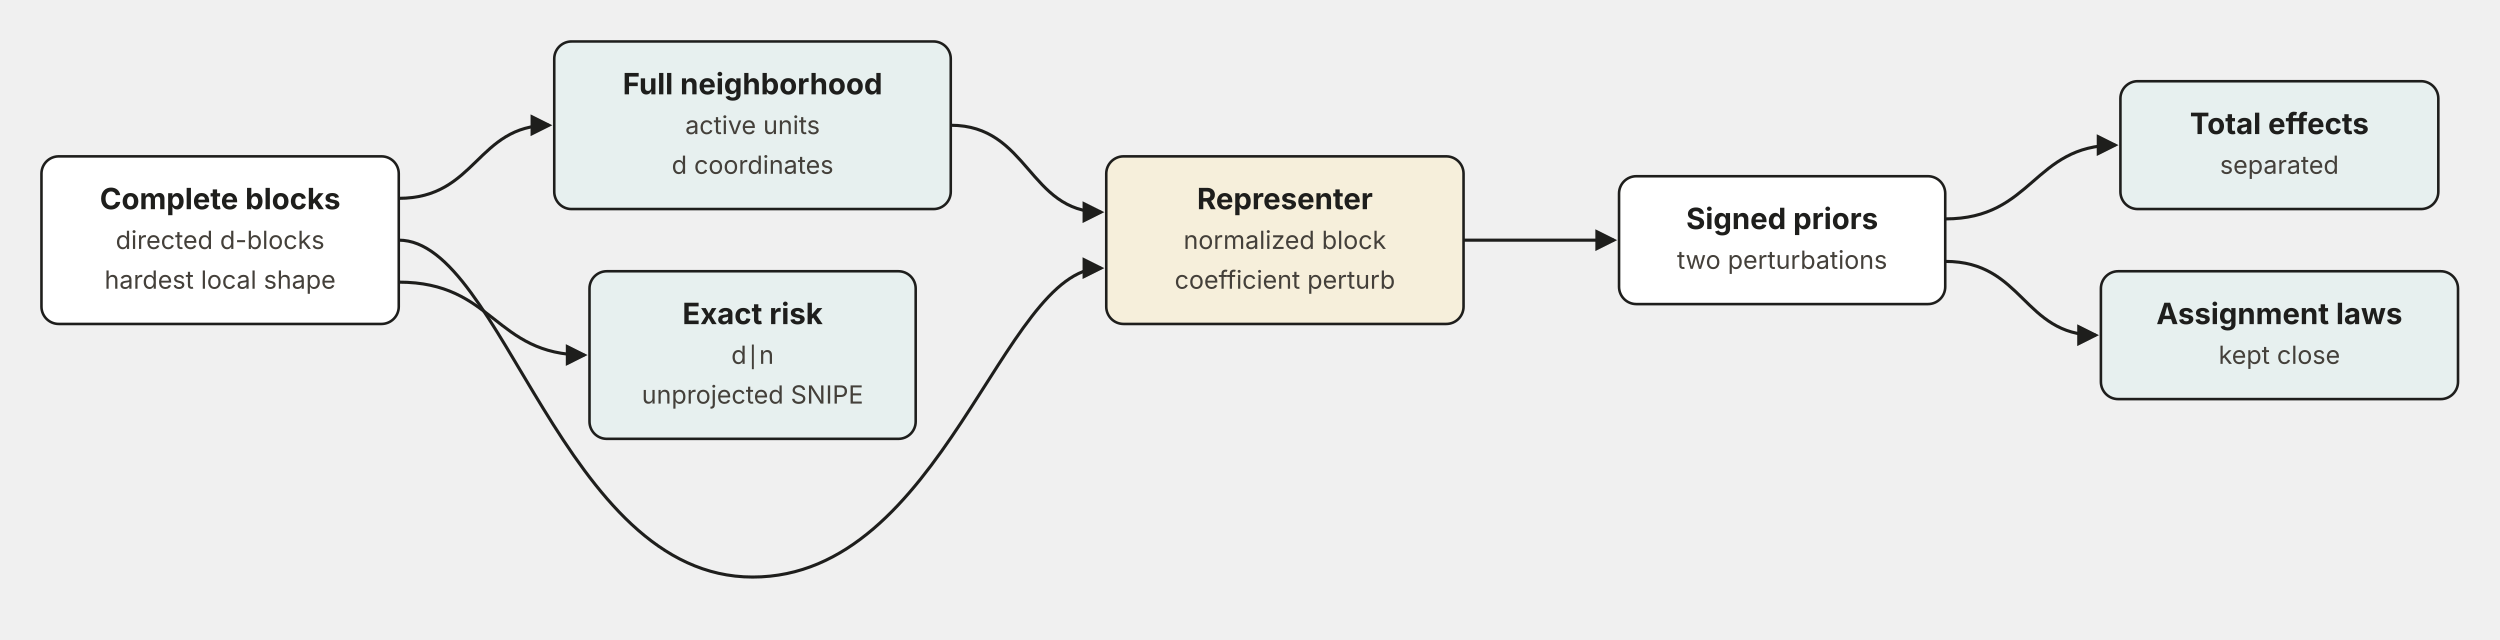
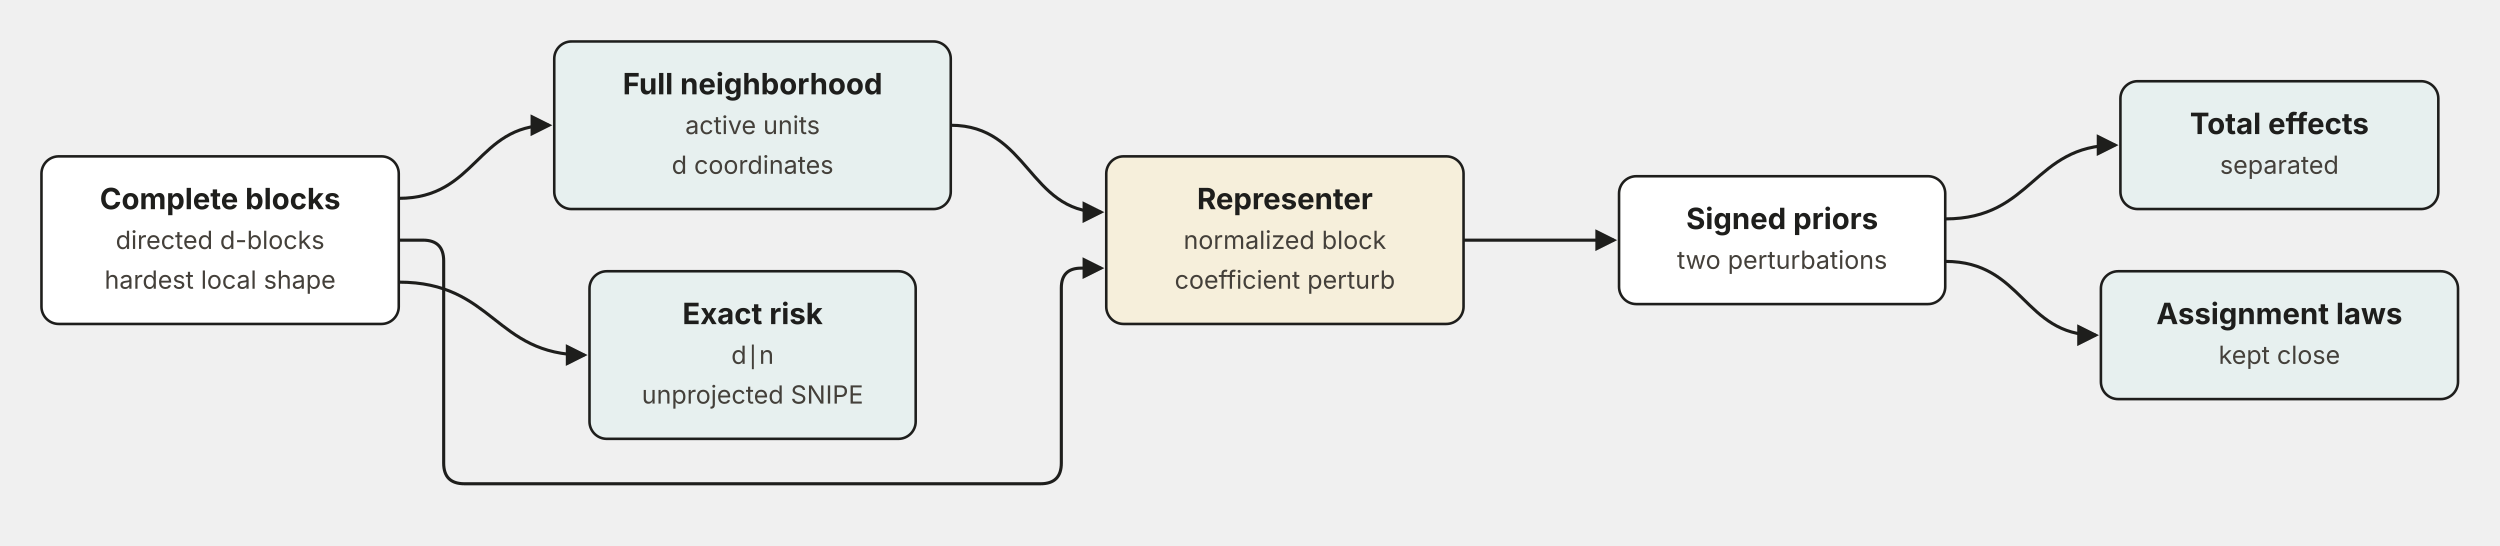
- <svg xmlns="http://www.w3.org/2000/svg" viewBox="0 0 1447 370" role="img">
+ <svg xmlns="http://www.w3.org/2000/svg" viewBox="0 0 1447 316" role="img">
  <defs>
    <marker id="arr" viewBox="0 0 10 10" refX="8.5" refY="5" markerWidth="7" markerHeight="7" orient="auto-start-reverse">
      <path d="M 0 0 L 10 5 L 0 10 z" fill="#1e1e1c" />
    </marker>
  </defs>
  <path d="M 230.8 114.8 C 275.8 114.8, 275.8 72.5, 317.8 72.5" fill="none" stroke="#1e1e1c" stroke-width="1.8" marker-end="url(#arr)" />
  <path d="M 550.3 72.5 C 595.3 72.5, 595.3 122.8, 637.3 122.8" fill="none" stroke="#1e1e1c" stroke-width="1.8" marker-end="url(#arr)" />
-   <path d="M 230.8 139 C 290.8 139, 325.6 334, 435.6 334 C 545.6 334, 580.3 155.2, 637.3 155.2" fill="none" stroke="#1e1e1c" stroke-width="1.8" marker-end="url(#arr)" />
+   <path d="M 230.8 139 L 244.8 139 Q 256.8 139, 256.8 151 L 256.8 268 Q 256.8 280, 268.8 280 L 602.3 280 Q 614.3 280, 614.3 268 L 614.3 166.7 Q 614.3 155.2, 625.8 155.2 L 637.3 155.2" fill="none" stroke="#1e1e1c" stroke-width="1.8" marker-end="url(#arr)" />
  <path d="M 847.1 139 C 871.1 139, 913.1 139, 934.1 139" fill="none" stroke="#1e1e1c" stroke-width="1.8" marker-end="url(#arr)" />
  <path d="M 1126 126.7 C 1176.7 126.7, 1176.7 84, 1224.3 84" fill="none" stroke="#1e1e1c" stroke-width="1.8" marker-end="url(#arr)" />
  <path d="M 1126 151.3 C 1171 151.3, 1171 194, 1213 194" fill="none" stroke="#1e1e1c" stroke-width="1.8" marker-end="url(#arr)" />
  <path d="M 230.8 163.3 C 286 163.3, 286 205.5, 338.2 205.5" fill="none" stroke="#1e1e1c" stroke-width="1.8" marker-end="url(#arr)" />
  <rect x="24" y="90.5" width="206.8" height="97" rx="10" fill="#ffffff" stroke="#1e1e1c" stroke-width="1.5" />
  <text stroke="none" x="127.4" y="121.1" text-anchor="middle" font-family="Inter, Arial, sans-serif" font-size="17" font-weight="700" fill="#1e1e1c">Complete blocks</text>
  <text stroke="none" x="127.4" y="144.1" text-anchor="middle" font-family="Inter, Arial, sans-serif" font-size="14.5" fill="#44403a">directed d-blocks</text>
  <text stroke="none" x="127.4" y="167.1" text-anchor="middle" font-family="Inter, Arial, sans-serif" font-size="14.5" fill="#44403a">hardest local shape</text>
  <rect x="320.8" y="24" width="229.5" height="97" rx="10" fill="#e7f0ef" stroke="#1e1e1c" stroke-width="1.5" />
  <text stroke="none" x="435.6" y="54.6" text-anchor="middle" font-family="Inter, Arial, sans-serif" font-size="17" font-weight="700" fill="#1e1e1c">Full neighborhood</text>
  <text stroke="none" x="435.6" y="77.6" text-anchor="middle" font-family="Inter, Arial, sans-serif" font-size="14.5" fill="#44403a">active units</text>
  <text stroke="none" x="435.6" y="100.6" text-anchor="middle" font-family="Inter, Arial, sans-serif" font-size="14.5" fill="#44403a">d coordinates</text>
  <rect x="640.3" y="90.5" width="206.8" height="97" rx="10" fill="#f6efdb" stroke="#1e1e1c" stroke-width="1.5" />
  <text stroke="none" x="743.7" y="121.1" text-anchor="middle" font-family="Inter, Arial, sans-serif" font-size="17" font-weight="700" fill="#1e1e1c">Representer</text>
  <text stroke="none" x="743.7" y="144.1" text-anchor="middle" font-family="Inter, Arial, sans-serif" font-size="14.5" fill="#44403a">normalized block</text>
  <text stroke="none" x="743.7" y="167.1" text-anchor="middle" font-family="Inter, Arial, sans-serif" font-size="14.5" fill="#44403a">coefficient perturb</text>
  <rect x="937.1" y="102" width="188.8" height="74" rx="10" fill="#ffffff" stroke="#1e1e1c" stroke-width="1.5" />
  <text stroke="none" x="1031.5" y="132.6" text-anchor="middle" font-family="Inter, Arial, sans-serif" font-size="17" font-weight="700" fill="#1e1e1c">Signed priors</text>
  <text stroke="none" x="1031.5" y="155.6" text-anchor="middle" font-family="Inter, Arial, sans-serif" font-size="14.5" fill="#44403a">two perturbations</text>
  <rect x="1227.3" y="47" width="184" height="74" rx="10" fill="#e7f0ef" stroke="#1e1e1c" stroke-width="1.5" />
  <text stroke="none" x="1319.3" y="77.6" text-anchor="middle" font-family="Inter, Arial, sans-serif" font-size="17" font-weight="700" fill="#1e1e1c">Total effects</text>
  <text stroke="none" x="1319.3" y="100.6" text-anchor="middle" font-family="Inter, Arial, sans-serif" font-size="14.5" fill="#44403a">separated</text>
  <rect x="1216" y="157" width="206.7" height="74" rx="10" fill="#e7f0ef" stroke="#1e1e1c" stroke-width="1.5" />
  <text stroke="none" x="1319.3" y="187.6" text-anchor="middle" font-family="Inter, Arial, sans-serif" font-size="17" font-weight="700" fill="#1e1e1c">Assignment laws</text>
  <text stroke="none" x="1319.3" y="210.6" text-anchor="middle" font-family="Inter, Arial, sans-serif" font-size="14.5" fill="#44403a">kept close</text>
  <rect x="341.2" y="157" width="188.8" height="97" rx="10" fill="#e7f0ef" stroke="#1e1e1c" stroke-width="1.5" />
  <text stroke="none" x="435.6" y="187.6" text-anchor="middle" font-family="Inter, Arial, sans-serif" font-size="17" font-weight="700" fill="#1e1e1c">Exact risk</text>
  <text stroke="none" x="435.6" y="210.6" text-anchor="middle" font-family="Inter, Arial, sans-serif" font-size="14.5" fill="#44403a">d∣n</text>
  <text stroke="none" x="435.6" y="233.6" text-anchor="middle" font-family="Inter, Arial, sans-serif" font-size="14.5" fill="#44403a">unprojected SNIPE</text>
</svg>
